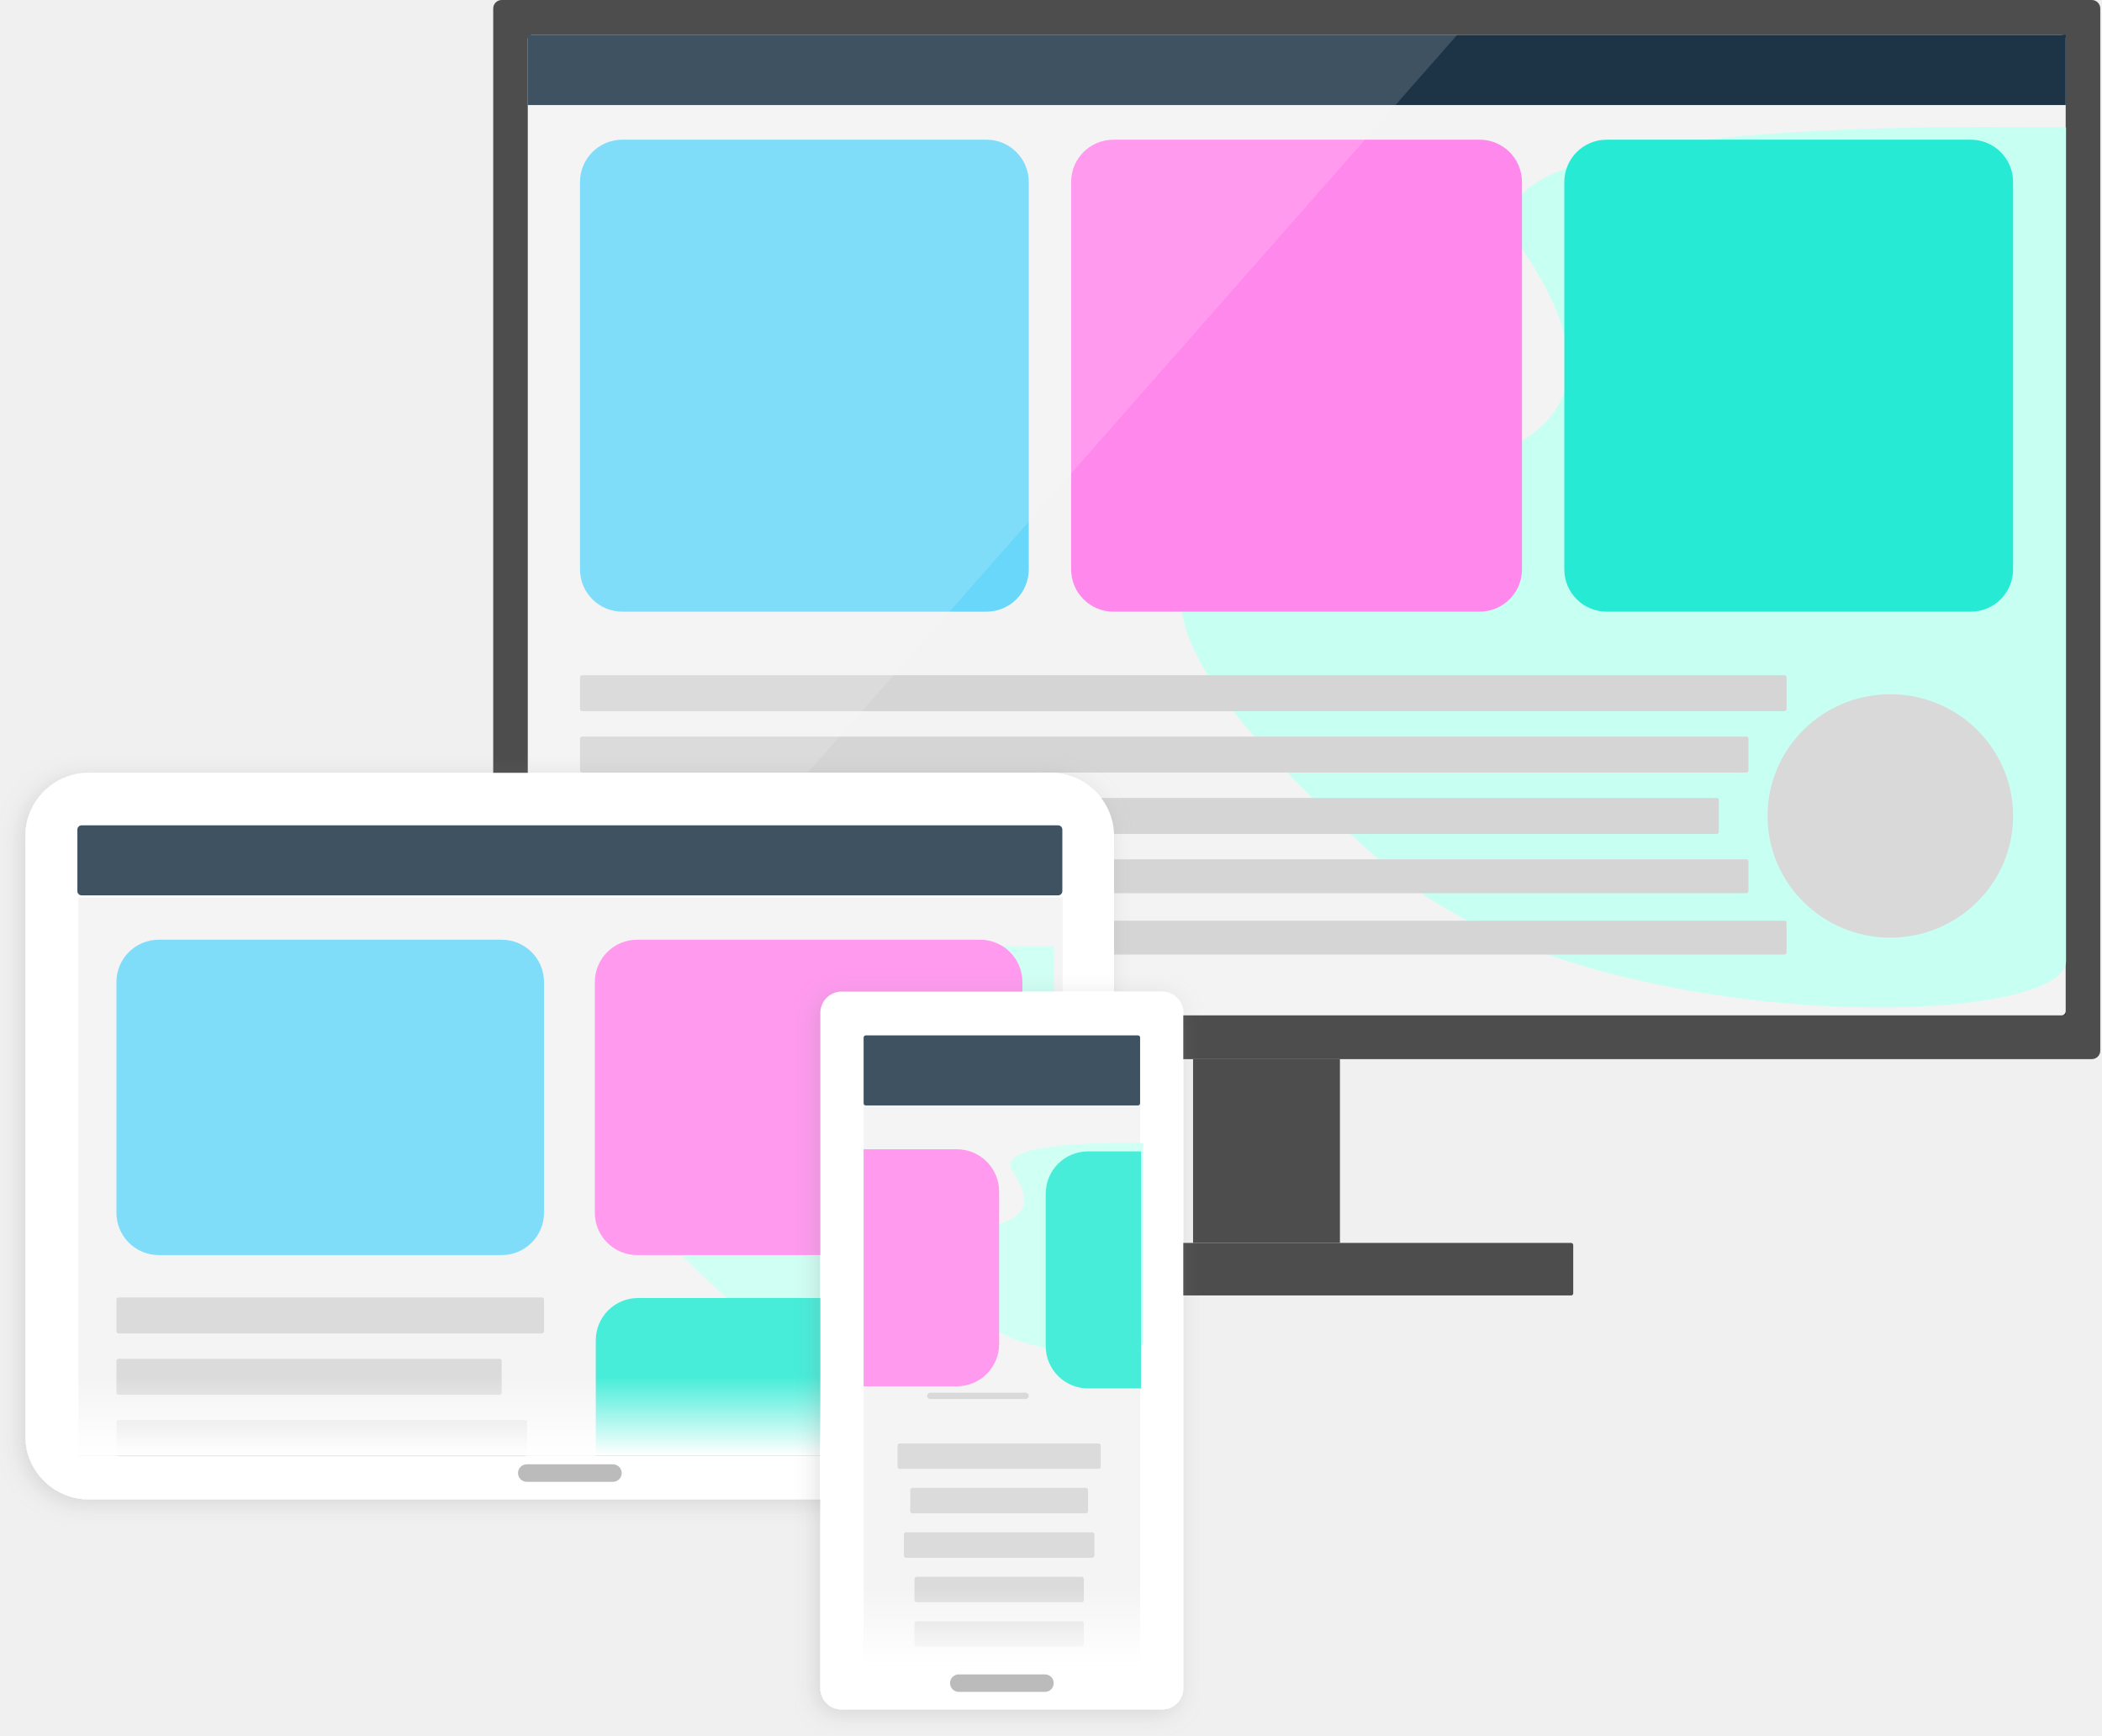
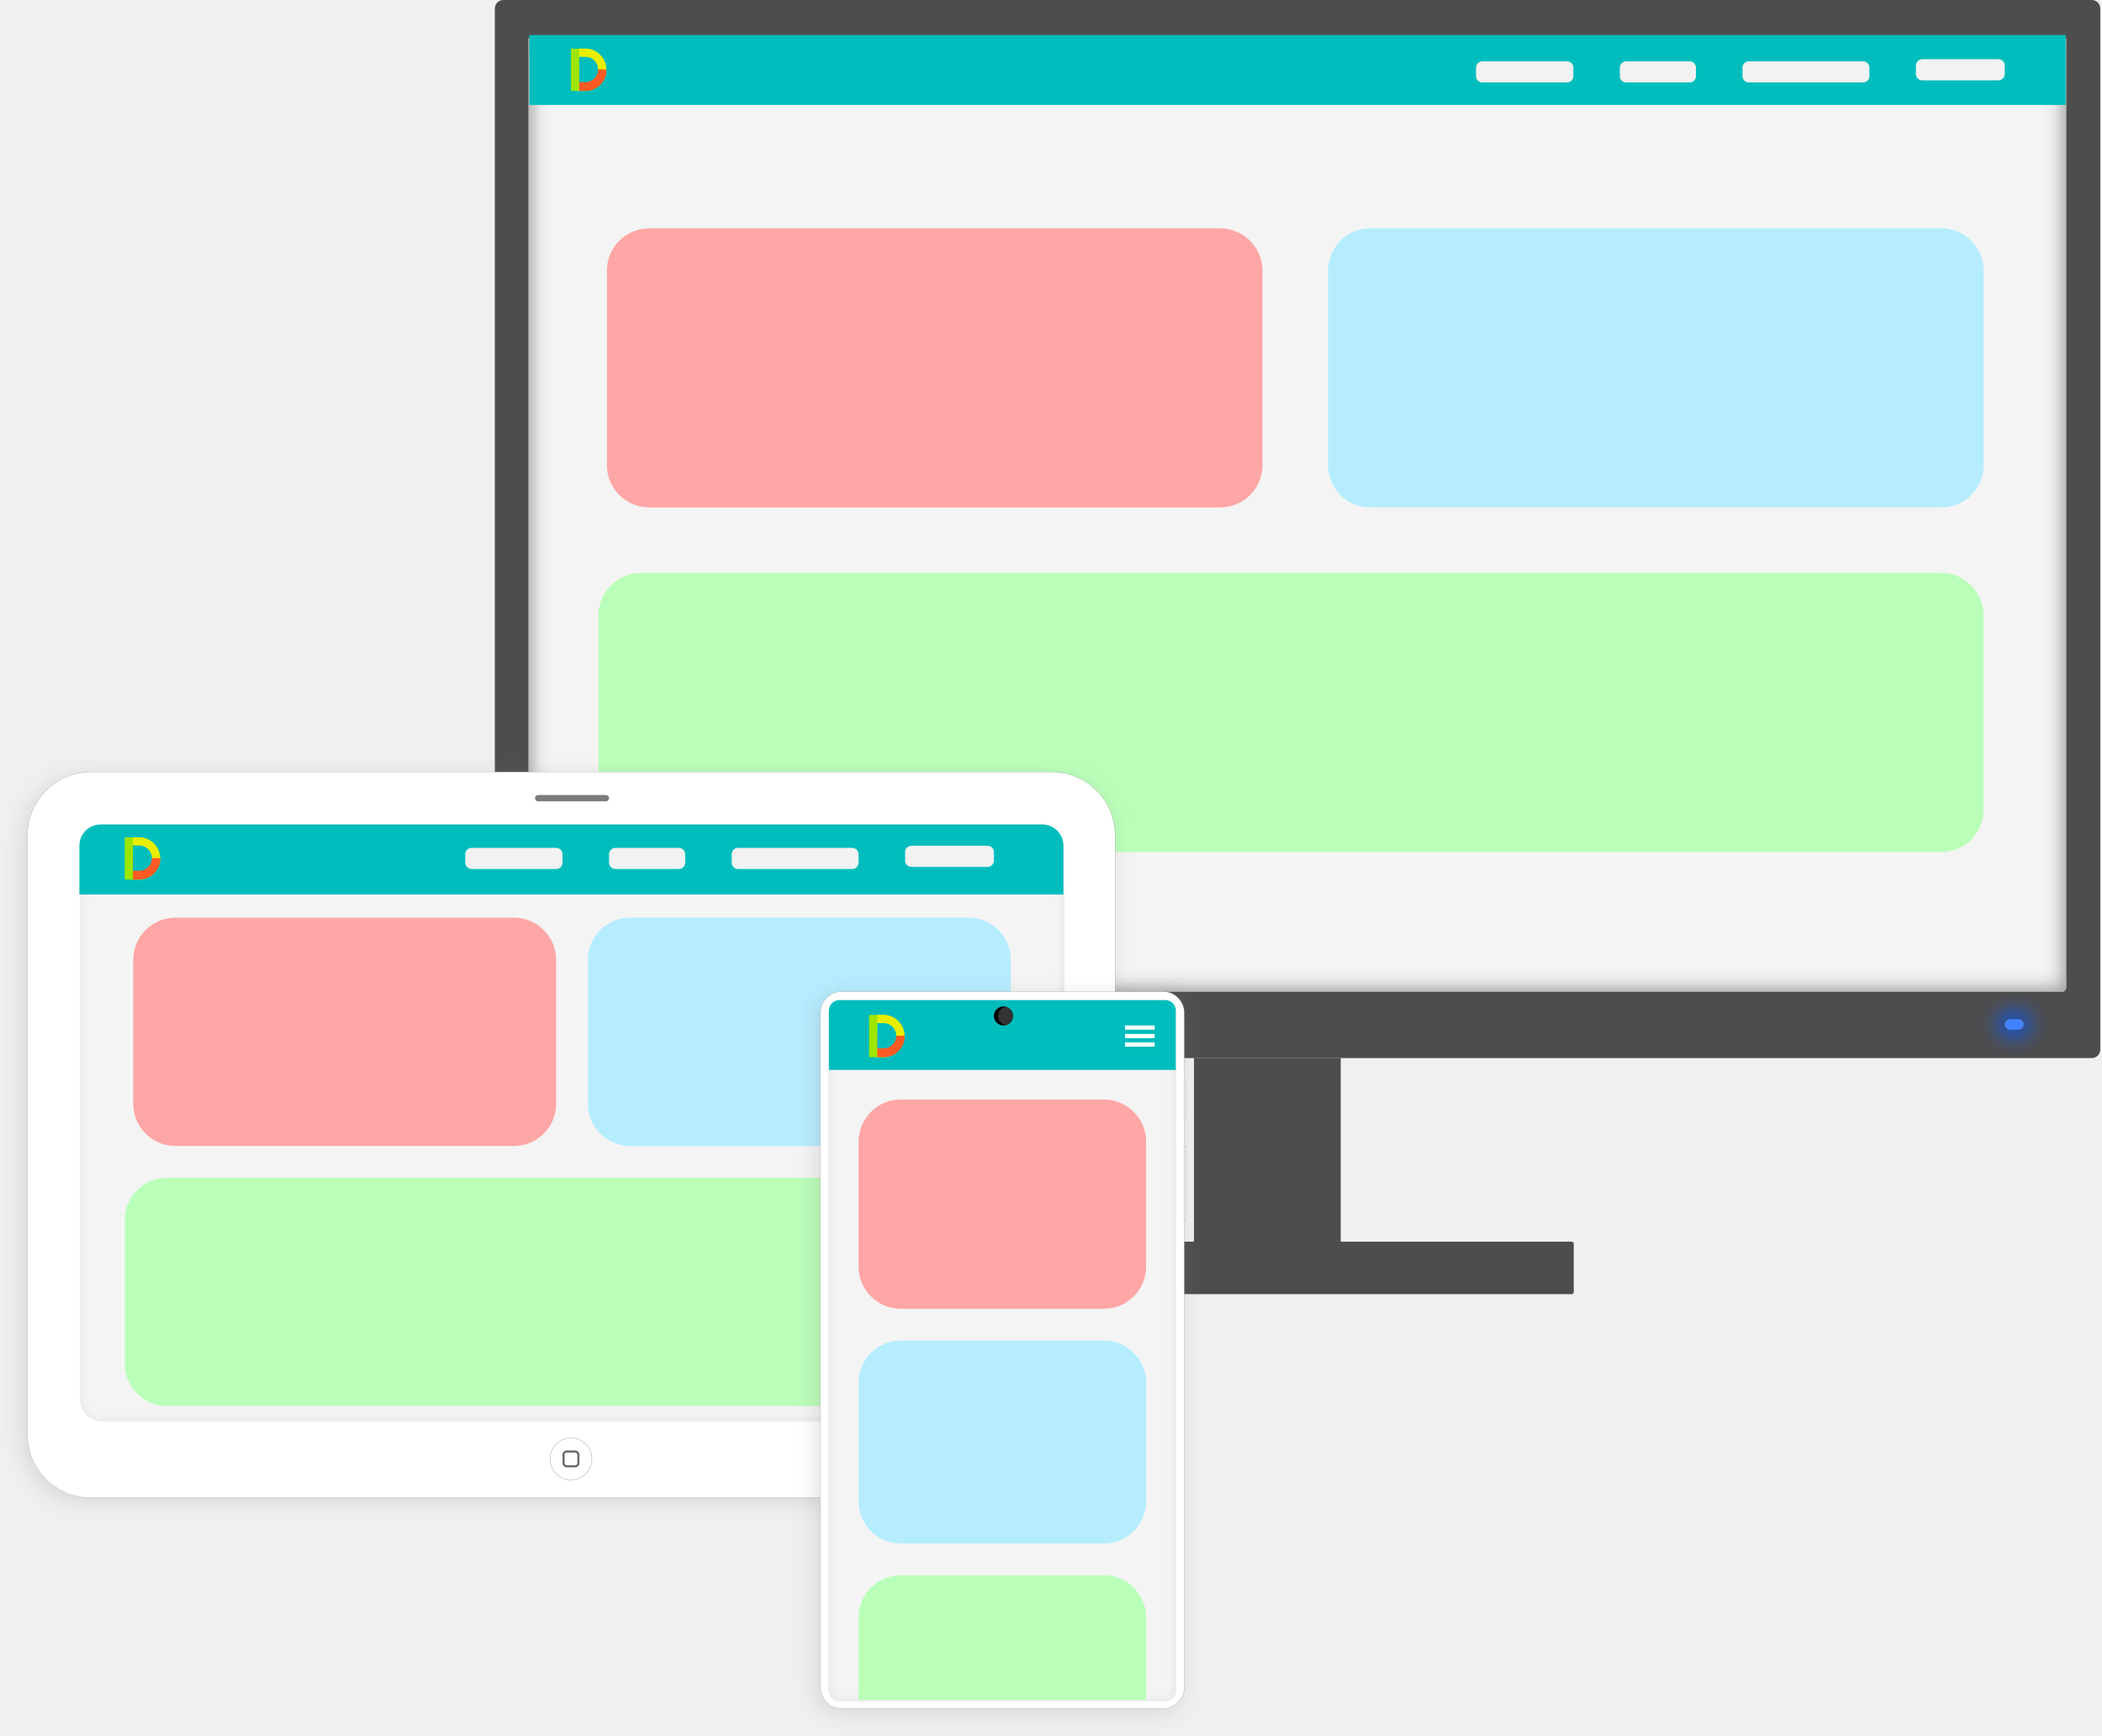
- <svg xmlns="http://www.w3.org/2000/svg" width="993" height="820" viewBox="0 0 993 820" fill="none">
-   <rect x="233" width="759.184" height="500.409" rx="4" fill="#4E4D4D" />
-   <rect x="249.326" y="16.543" width="726.531" height="463.189" rx="2" fill="#F4F4F4" />
-   <rect x="249.326" y="16.543" width="726.531" height="33.085" fill="#3F5262" />
-   <rect x="563.612" y="500.409" width="69.388" height="86.848" fill="#4E4D4D" />
-   <rect x="457.49" y="587.257" width="285.714" height="24.814" rx="1" fill="#4E4D4D" />
-   <path d="M976 454.05C976 487.139 747.354 490.505 655.199 409.545C358.18 148.61 848.974 308.095 718.463 116.69C675.27 53.345 942.477 60.219 976 60.219C976 103.965 976 420.96 976 454.05Z" fill="#D0FFF4" />
-   <rect x="274" y="66" width="212" height="223" rx="20" fill="#7FDDFA" />
-   <rect x="739" y="66" width="212" height="223" rx="20" fill="#47EDD9" />
-   <rect x="506" y="66" width="213" height="223" rx="20" fill="#FF9AEF" />
-   <path d="M274 320C274 319.448 274.447 319 275 319H843C843.552 319 844 319.448 844 320V335C844 335.552 843.552 336 843 336H275C274.447 336 274 335.552 274 335V320Z" fill="#DBDBDB" />
-   <rect x="274" y="435" width="570" height="16" rx="1" fill="#DBDBDB" />
-   <rect x="274" y="406" width="552" height="16" rx="1" fill="#DBDBDB" />
-   <rect x="274" y="377" width="538" height="17" rx="1" fill="#DBDBDB" />
-   <path d="M274 349C274 348.448 274.447 348 275 348H825C825.552 348 826 348.448 826 349V364C826 364.552 825.552 365 825 365H275C274.447 365 274 364.552 274 364V349Z" fill="#DBDBDB" />
-   <g style="mix-blend-mode:color-burn">
-     <path d="M975.88 16.5V479.5H280.88L688.38 16.5H975.88Z" fill="#D9D9D9" />
+ <svg xmlns="http://www.w3.org/2000/svg" width="994" height="821" viewBox="0 0 994 821" fill="none">
+   <rect x="234" width="759.184" height="500.409" rx="4" fill="#4E4D4D" />
+   <g filter="url(#filter0_i_71_62)">
+     <rect x="250" y="17" width="727" height="452" rx="2" fill="#F4F4F4" />
  </g>
-   <ellipse cx="893" cy="385.5" rx="58" ry="57.5" fill="#D9D9D9" />
-   <g filter="url(#filter0_d_61_20)">
-     <rect x="12" y="365.137" width="514.286" height="343.256" rx="30" fill="white" />
-     <rect x="37" y="424" width="465" height="264" fill="#F4F4F4" />
-     <path d="M244.714 695.986C244.714 693.702 246.566 691.85 248.85 691.85H289.558C291.842 691.85 293.694 693.702 293.694 695.986V695.986C293.694 698.27 291.842 700.122 289.558 700.122H248.85C246.566 700.122 244.714 698.27 244.714 695.986V695.986Z" fill="#BBBBBB" />
-     <rect x="36.551" y="389.951" width="465.306" height="33.085" rx="2" fill="#3F5262" />
-     <rect x="55" y="613" width="202" height="17" rx="1" fill="#DBDBDB" />
-     <rect x="55" y="642" width="182" height="17" rx="1" fill="#DBDBDB" />
-     <rect x="55" y="671" width="194" height="17" rx="1" fill="#DBDBDB" />
-     <path d="M498 635.541C498 651.373 388.6 652.983 344.507 614.246C202.393 489.397 437.222 565.706 374.777 474.125C354.11 443.816 481.96 447.105 498 447.105C498 468.036 498 619.708 498 635.541Z" fill="#D0FFF4" />
-     <rect x="55" y="444" width="202" height="149" rx="20" fill="#7FDDFA" />
-     <rect x="281" y="444" width="202" height="149" rx="20" fill="#FF9AEF" />
-     <path d="M281.449 633.274C281.449 622.228 290.403 613.274 301.449 613.274H473.694C484.74 613.274 493.694 622.228 493.694 633.274V687.715H281.449V633.274Z" fill="#47EDD9" />
-     <rect x="36.551" y="650.494" width="457.143" height="37.221" fill="url(#paint0_linear_61_20)" />
+   <rect x="250.326" y="16.543" width="726.531" height="33.085" fill="#00BDBD" />
+   <rect x="564.612" y="500.409" width="69.388" height="86.848" fill="#4E4D4D" />
+   <rect x="458.49" y="587.257" width="285.714" height="24.814" rx="1" fill="#4E4D4D" />
+   <rect x="560.05" y="542.05" width="0.9" height="34.9" fill="white" stroke="#686868" stroke-width="0.1" />
+   <rect x="560.05" y="512.05" width="0.9" height="16.9" fill="white" stroke="#686868" stroke-width="0.1" />
+   <rect x="287" y="108" width="310" height="132" rx="20" fill="#FFA6A6" />
+   <rect x="628" y="108" width="310" height="132" rx="20" fill="#B5EDFF" />
+   <rect x="283" y="271" width="655" height="132" rx="20" fill="#BAFFB9" />
+   <path d="M766 32C766 30.343 767.343 29 769 29H799C800.657 29 802 30.343 802 32V36C802 37.657 800.657 39 799 39H769C767.343 39 766 37.657 766 36V32Z" fill="#F2F2F2" />
+   <path d="M698 32C698 30.343 699.343 29 701 29H741C742.657 29 744 30.343 744 32V36C744 37.657 742.657 39 741 39H701C699.343 39 698 37.657 698 36V32Z" fill="#F2F2F2" />
+   <rect x="824" y="29" width="60" height="10" rx="3" fill="#F2F2F2" />
+   <rect x="906" y="28" width="42" height="10" rx="3" fill="#F2F2F2" />
+   <g filter="url(#filter1_d_71_62)">
+     <rect x="12.95" y="365.087" width="514.386" height="343.356" rx="30.05" fill="white" stroke="#686868" stroke-width="0.1" />
+     <g filter="url(#filter2_i_71_62)">
+       <rect x="38" y="390" width="465" height="282" rx="10" fill="#F4F4F4" />
+     </g>
+     <path d="M37.551 399.951C37.551 394.428 42.028 389.951 47.551 389.951H492.857C498.38 389.951 502.857 394.428 502.857 399.951V423.036H37.551V399.951Z" fill="#00BDBD" />
  </g>
-   <g filter="url(#filter1_d_61_20)">
-     <rect x="387.572" y="468.527" width="171.429" height="339.12" rx="10" fill="white" />
-     <rect x="407.98" y="489.205" width="130.612" height="297.764" rx="2" fill="#F4F4F4" />
-     <rect x="448.796" y="791.105" width="48.98" height="8.271" rx="4.136" fill="#BBBBBB" />
-     <rect x="407.98" y="489.205" width="130.612" height="33.085" rx="1" fill="#3F5262" />
-     <rect x="424" y="682" width="96" height="12" rx="1" fill="#DBDBDB" />
-     <rect x="427" y="724" width="90" height="12" rx="1" fill="#DBDBDB" />
-     <rect x="430" y="703" width="84" height="12" rx="1" fill="#DBDBDB" />
-     <rect x="432" y="745" width="80" height="12" rx="1" fill="#DBDBDB" />
-     <rect x="432" y="766" width="80" height="12" rx="1" fill="#DBDBDB" />
-     <path d="M540 634.27C540 642.186 485.3 642.992 463.254 623.623C392.196 561.199 509.611 599.353 478.388 553.562C468.055 538.408 531.98 540.052 540 540.052C540 550.518 540 626.354 540 634.27Z" fill="#D0FFF4" />
-     <path d="M408 543H452C463.046 543 472 551.954 472 563V635C472 646.046 463.046 655 452 655H408V543Z" fill="#FF9AEF" />
-     <path d="M494 564C494 552.954 502.954 544 514 544H539V656H514C502.954 656 494 647.046 494 636V564Z" fill="#47EDD9" />
-     <rect x="438" y="658" width="48" height="3" rx="1.5" fill="#D9D9D9" />
-     <rect x="408" y="750" width="131" height="37" fill="url(#paint1_linear_61_20)" />
+   <rect x="63" y="434" width="200" height="108" rx="20" fill="#FFA6A6" />
+   <rect x="278" y="434" width="200" height="108" rx="20" fill="#B5EDFF" />
+   <rect x="59" y="557" width="419" height="108" rx="20" fill="#BAFFB9" />
+   <g filter="url(#filter3_d_71_62)">
+     <path d="M550 468.95H398C392.45 468.95 387.95 473.45 387.95 479V798C387.95 803.55 392.45 808.05 398 808.05H550C555.55 808.05 560.05 803.55 560.05 798V479C560.05 473.45 555.55 468.95 550 468.95Z" fill="white" stroke="#686868" stroke-width="0.1" />
+     <g filter="url(#filter4_i_71_62)">
+       <path d="M392 478C392 475.239 394.239 473 397 473H551C553.761 473 556 475.239 556 478V799.5C556 802.261 553.761 804.5 551 804.5H397C394.239 804.5 392 802.261 392 799.5V478Z" fill="#F4F4F4" />
+     </g>
+     <path d="M392 478C392 475.239 394.239 473 397 473H551C553.761 473 556 475.239 556 478V506H392V478Z" fill="#00BDBD" />
  </g>
+   <rect x="406" y="520" width="136" height="99" rx="20" fill="#FFA6A6" />
+   <rect x="406" y="634" width="136" height="96" rx="20" fill="#B5EDFF" />
+   <path d="M406 765C406 753.954 414.954 745 426 745H522C533.046 745 542 753.954 542 765V804H406V765Z" fill="#BAFFB9" />
+   <path d="M288 404C288 402.343 289.343 401 291 401H321C322.657 401 324 402.343 324 404V408C324 409.657 322.657 411 321 411H291C289.343 411 288 409.657 288 408V404Z" fill="#F2F2F2" />
+   <path d="M220 404C220 402.343 221.343 401 223 401H263C264.657 401 266 402.343 266 404V408C266 409.657 264.657 411 263 411H223C221.343 411 220 409.657 220 408V404Z" fill="#F2F2F2" />
+   <rect x="346" y="401" width="60" height="10" rx="3" fill="#F2F2F2" />
+   <rect x="428" y="400" width="42" height="10" rx="3" fill="#F2F2F2" />
+   <g clip-path="url(#clip0_71_62)">
+     <rect x="470" y="476" width="9" height="9" rx="4.5" fill="black" />
+     <circle cx="476.5" cy="480.5" r="4.5" fill="#333333" />
+   </g>
+   <rect x="253" y="376" width="35" height="3" rx="1.5" fill="#7B7B7B" />
+   <circle cx="270" cy="690" r="9.9" fill="white" stroke="#A5A5A5" stroke-width="0.2" />
+   <rect x="266.5" y="686.5" width="7" height="7" rx="1.5" stroke="#6A6A6A" />
+   <g filter="url(#filter5_d_71_62)">
+     <rect x="948" y="482" width="9" height="5" rx="2.5" fill="#4282FF" />
+   </g>
+   <path d="M532 485H546V487H532V485Z" fill="white" />
+   <path d="M532 489H546V491H532V489Z" fill="white" />
+   <path d="M532 493H546V495H532V493Z" fill="white" />
+   <path d="M59 396H65.716C71.239 396 75.716 400.477 75.716 406V406C75.716 411.523 71.239 416 65.716 416H59V396Z" fill="#9DE600" />
+   <path d="M62.881 396H65.716C71.239 396 75.716 400.477 75.716 406V406C75.716 411.523 71.239 416 65.716 416H62.881V396Z" fill="#E9EE00" />
+   <g clip-path="url(#clip1_71_62)">
+     <path d="M62.848 396H65.836C71.359 396 75.836 400.477 75.836 406V406C75.836 411.523 71.359 416 65.836 416H62.848V396Z" fill="#FF5924" />
+   </g>
+   <path d="M62.881 399.881H65.866C69.163 399.881 71.836 402.554 71.836 405.851V405.851C71.836 409.148 69.163 411.821 65.866 411.821H62.881V399.881Z" fill="#00BDBD" />
+   <path d="M411 480H417.716C423.239 480 427.716 484.477 427.716 490V490C427.716 495.523 423.239 500 417.716 500H411V480Z" fill="#9DE600" />
+   <path d="M414.881 480H417.716C423.239 480 427.716 484.477 427.716 490V490C427.716 495.523 423.239 500 417.716 500H414.881V480Z" fill="#E9EE00" />
+   <g clip-path="url(#clip2_71_62)">
+     <path d="M414.737 480H417.836C423.359 480 427.836 484.477 427.836 490V490C427.836 495.523 423.359 500 417.836 500H414.737V480Z" fill="#FF5924" />
+   </g>
+   <path d="M414.881 483.881H417.866C421.163 483.881 423.836 486.554 423.836 489.851V489.851C423.836 493.148 421.163 495.821 417.866 495.821H414.881V483.881Z" fill="#00BDBD" />
+   <path d="M270 23H276.716C282.239 23 286.716 27.477 286.716 33V33C286.716 38.523 282.239 43 276.716 43H270V23Z" fill="#9DE600" />
+   <path d="M273.881 23H276.716C282.239 23 286.716 27.477 286.716 33V33C286.716 38.523 282.239 43 276.716 43H273.881V23Z" fill="#E9EE00" />
+   <g clip-path="url(#clip3_71_62)">
+     <path d="M273.826 23H276.836C282.359 23 286.836 27.477 286.836 33V33C286.836 38.523 282.359 43 276.836 43H273.826V23Z" fill="#FF5924" />
+   </g>
+   <path d="M273.881 26.881H276.866C280.163 26.881 282.836 29.553 282.836 32.851V32.851C282.836 36.148 280.163 38.821 276.866 38.821H273.881V26.881Z" fill="#00BDBD" />
  <defs>
-     <filter id="filter0_d_61_20" x="0" y="357.137" width="534.286" height="363.256" filterUnits="userSpaceOnUse" color-interpolation-filters="sRGB">
+     <filter id="filter0_i_71_62" x="250" y="17" width="727" height="452" filterUnits="userSpaceOnUse" color-interpolation-filters="sRGB">
+       <feFlood flood-opacity="0" result="BackgroundImageFix" />
+       <feBlend mode="normal" in="SourceGraphic" in2="BackgroundImageFix" result="shape" />
+       <feColorMatrix in="SourceAlpha" type="matrix" values="0 0 0 0 0 0 0 0 0 0 0 0 0 0 0 0 0 0 127 0" result="hardAlpha" />
+       <feOffset />
+       <feGaussianBlur stdDeviation="5" />
+       <feComposite in2="hardAlpha" operator="arithmetic" k2="-1" k3="1" />
+       <feColorMatrix type="matrix" values="0 0 0 0 0.621 0 0 0 0 0.621 0 0 0 0 0.621 0 0 0 1 0" />
+       <feBlend mode="normal" in2="shape" result="effect1_innerShadow_71_62" />
+     </filter>
+     <filter id="filter1_d_71_62" x="0.9" y="357.037" width="534.486" height="363.456" filterUnits="userSpaceOnUse" color-interpolation-filters="sRGB">
      <feFlood flood-opacity="0" result="BackgroundImageFix" />
      <feColorMatrix in="SourceAlpha" type="matrix" values="0 0 0 0 0 0 0 0 0 0 0 0 0 0 0 0 0 0 127 0" result="hardAlpha" />
      <feOffset dx="-2" dy="2" />
      <feGaussianBlur stdDeviation="5" />
      <feComposite in2="hardAlpha" operator="out" />
      <feColorMatrix type="matrix" values="0 0 0 0 0.55 0 0 0 0 0.55 0 0 0 0 0.55 0 0 0 0.25 0" />
-       <feBlend mode="normal" in2="BackgroundImageFix" result="effect1_dropShadow_61_20" />
-       <feBlend mode="normal" in="SourceGraphic" in2="effect1_dropShadow_61_20" result="shape" />
+       <feBlend mode="normal" in2="BackgroundImageFix" result="effect1_dropShadow_71_62" />
+       <feBlend mode="normal" in="SourceGraphic" in2="effect1_dropShadow_71_62" result="shape" />
    </filter>
-     <filter id="filter1_d_61_20" x="375.572" y="460.527" width="191.429" height="359.12" filterUnits="userSpaceOnUse" color-interpolation-filters="sRGB">
+     <filter id="filter2_i_71_62" x="38" y="390" width="465" height="282" filterUnits="userSpaceOnUse" color-interpolation-filters="sRGB">
+       <feFlood flood-opacity="0" result="BackgroundImageFix" />
+       <feBlend mode="normal" in="SourceGraphic" in2="BackgroundImageFix" result="shape" />
+       <feColorMatrix in="SourceAlpha" type="matrix" values="0 0 0 0 0 0 0 0 0 0 0 0 0 0 0 0 0 0 127 0" result="hardAlpha" />
+       <feOffset />
+       <feGaussianBlur stdDeviation="2.5" />
+       <feComposite in2="hardAlpha" operator="arithmetic" k2="-1" k3="1" />
+       <feColorMatrix type="matrix" values="0 0 0 0 0.906 0 0 0 0 0.906 0 0 0 0 0.906 0 0 0 1 0" />
+       <feBlend mode="normal" in2="shape" result="effect1_innerShadow_71_62" />
+     </filter>
+     <filter id="filter3_d_71_62" x="375.9" y="460.9" width="192.2" height="359.2" filterUnits="userSpaceOnUse" color-interpolation-filters="sRGB">
      <feFlood flood-opacity="0" result="BackgroundImageFix" />
      <feColorMatrix in="SourceAlpha" type="matrix" values="0 0 0 0 0 0 0 0 0 0 0 0 0 0 0 0 0 0 127 0" result="hardAlpha" />
      <feOffset dx="-2" dy="2" />
      <feGaussianBlur stdDeviation="5" />
      <feComposite in2="hardAlpha" operator="out" />
      <feColorMatrix type="matrix" values="0 0 0 0 0.55 0 0 0 0 0.55 0 0 0 0 0.55 0 0 0 0.25 0" />
-       <feBlend mode="normal" in2="BackgroundImageFix" result="effect1_dropShadow_61_20" />
-       <feBlend mode="normal" in="SourceGraphic" in2="effect1_dropShadow_61_20" result="shape" />
+       <feBlend mode="normal" in2="BackgroundImageFix" result="effect1_dropShadow_71_62" />
+       <feBlend mode="normal" in="SourceGraphic" in2="effect1_dropShadow_71_62" result="shape" />
    </filter>
-     <linearGradient id="paint0_linear_61_20" x1="265.123" y1="650.494" x2="265.123" y2="687.715" gradientUnits="userSpaceOnUse">
-       <stop stop-color="white" stop-opacity="0" />
-       <stop offset="1" stop-color="white" />
-     </linearGradient>
-     <linearGradient id="paint1_linear_61_20" x1="473.5" y1="750" x2="473.5" y2="787" gradientUnits="userSpaceOnUse">
-       <stop stop-color="white" stop-opacity="0" />
-       <stop offset="1" stop-color="white" />
-     </linearGradient>
+     <filter id="filter4_i_71_62" x="392" y="473" width="164" height="331.5" filterUnits="userSpaceOnUse" color-interpolation-filters="sRGB">
+       <feFlood flood-opacity="0" result="BackgroundImageFix" />
+       <feBlend mode="normal" in="SourceGraphic" in2="BackgroundImageFix" result="shape" />
+       <feColorMatrix in="SourceAlpha" type="matrix" values="0 0 0 0 0 0 0 0 0 0 0 0 0 0 0 0 0 0 127 0" result="hardAlpha" />
+       <feOffset />
+       <feGaussianBlur stdDeviation="2.5" />
+       <feComposite in2="hardAlpha" operator="arithmetic" k2="-1" k3="1" />
+       <feColorMatrix type="matrix" values="0 0 0 0 0.904 0 0 0 0 0.904 0 0 0 0 0.904 0 0 0 1 0" />
+       <feBlend mode="normal" in2="shape" result="effect1_innerShadow_71_62" />
+     </filter>
+     <filter id="filter5_d_71_62" x="936" y="470" width="33" height="29" filterUnits="userSpaceOnUse" color-interpolation-filters="sRGB">
+       <feFlood flood-opacity="0" result="BackgroundImageFix" />
+       <feColorMatrix in="SourceAlpha" type="matrix" values="0 0 0 0 0 0 0 0 0 0 0 0 0 0 0 0 0 0 127 0" result="hardAlpha" />
+       <feMorphology radius="2" operator="dilate" in="SourceAlpha" result="effect1_dropShadow_71_62" />
+       <feOffset />
+       <feGaussianBlur stdDeviation="5" />
+       <feComposite in2="hardAlpha" operator="out" />
+       <feColorMatrix type="matrix" values="0 0 0 0 0 0 0 0 0 0.341 0 0 0 0 1 0 0 0 1 0" />
+       <feBlend mode="normal" in2="BackgroundImageFix" result="effect1_dropShadow_71_62" />
+       <feBlend mode="normal" in="SourceGraphic" in2="effect1_dropShadow_71_62" result="shape" />
+     </filter>
+     <clipPath id="clip0_71_62">
+       <rect x="470" y="476" width="9" height="9" rx="4.5" fill="white" />
+     </clipPath>
+     <clipPath id="clip1_71_62">
+       <rect width="12.836" height="10.149" fill="white" transform="translate(62.8806 405.851)" />
+     </clipPath>
+     <clipPath id="clip2_71_62">
+       <rect width="12.836" height="10.149" fill="white" transform="translate(414.881 489.851)" />
+     </clipPath>
+     <clipPath id="clip3_71_62">
+       <rect width="12.836" height="10.149" fill="white" transform="translate(273.881 32.8508)" />
+     </clipPath>
  </defs>
</svg>
